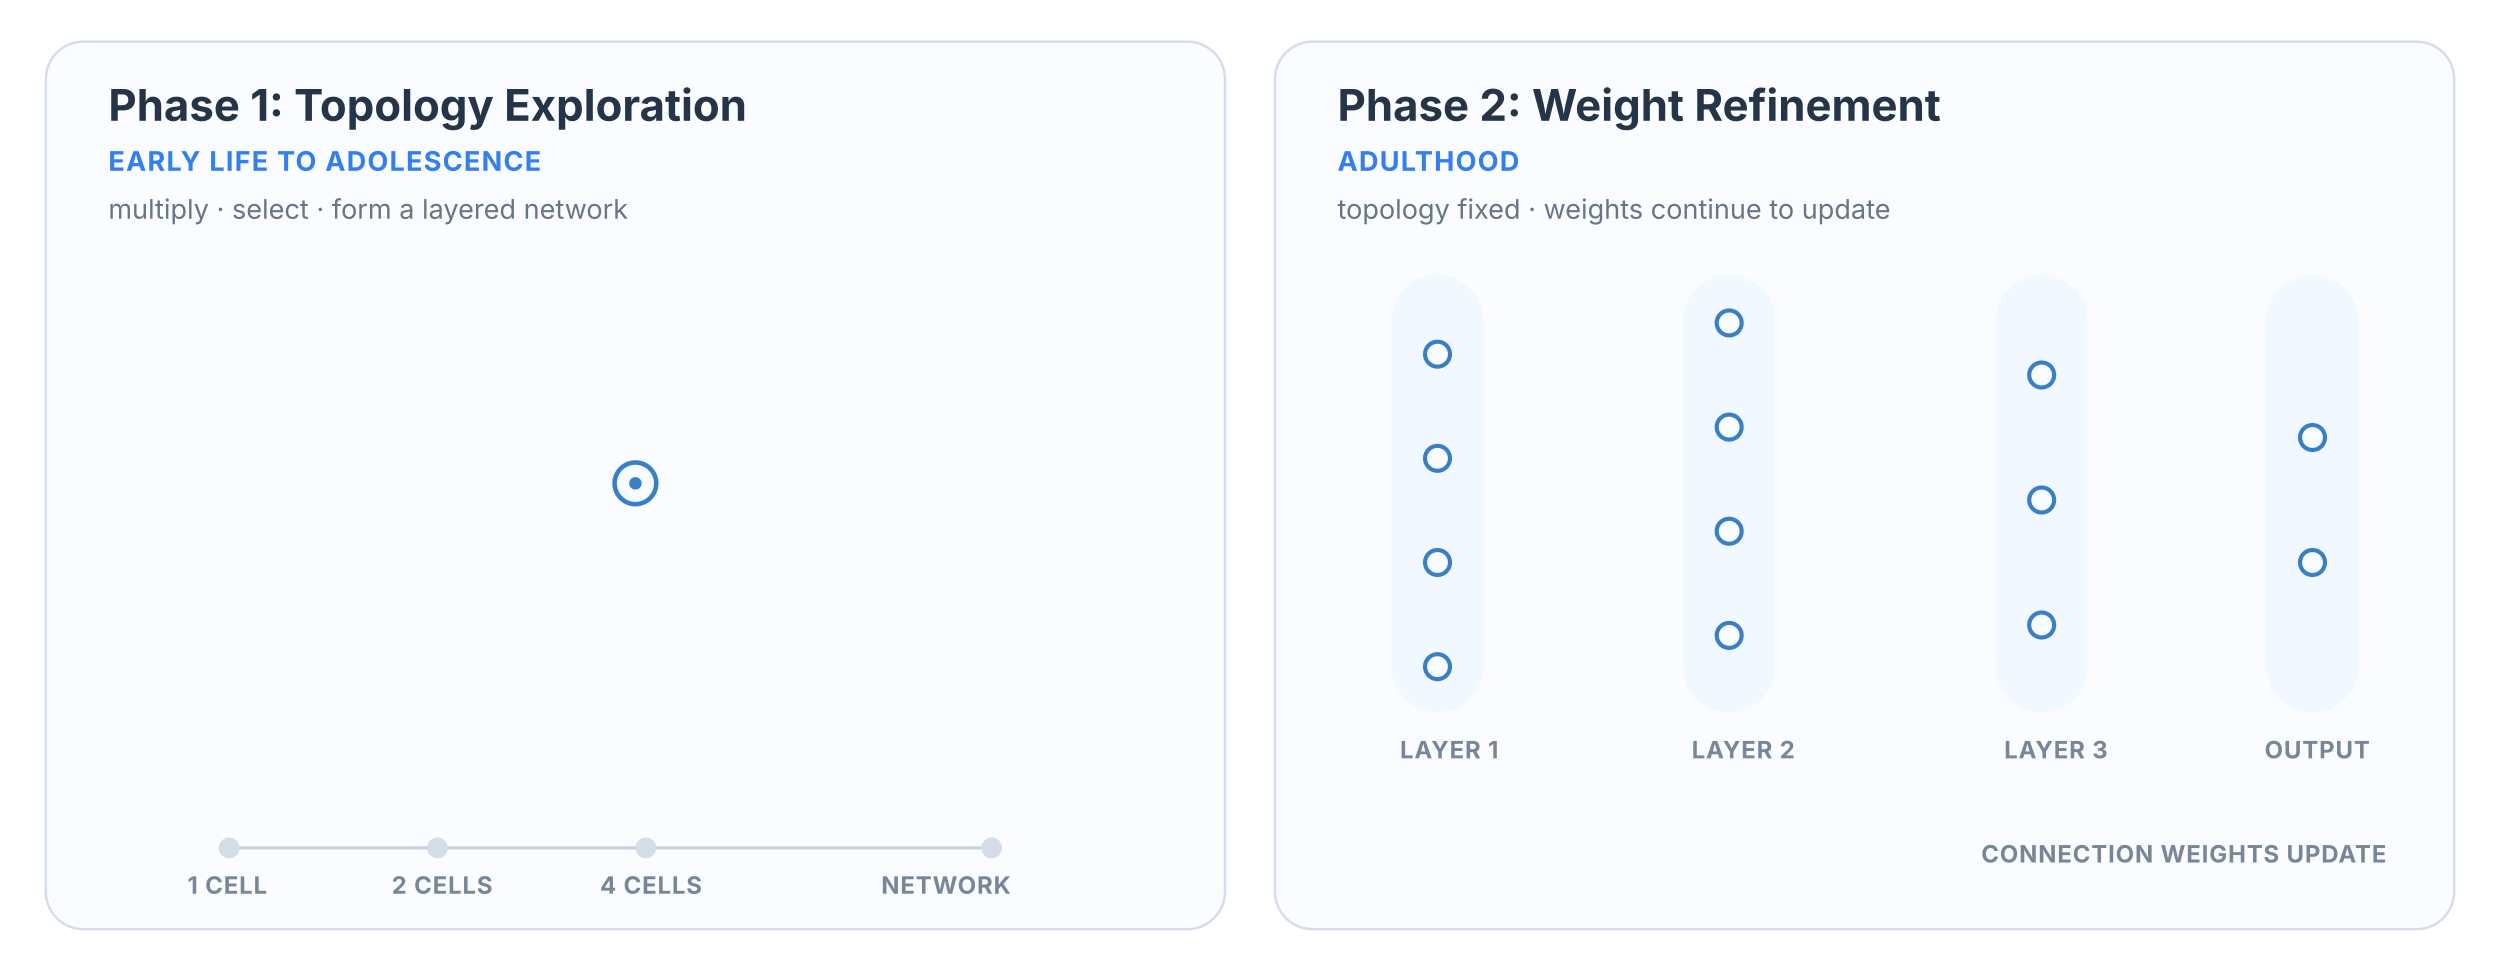
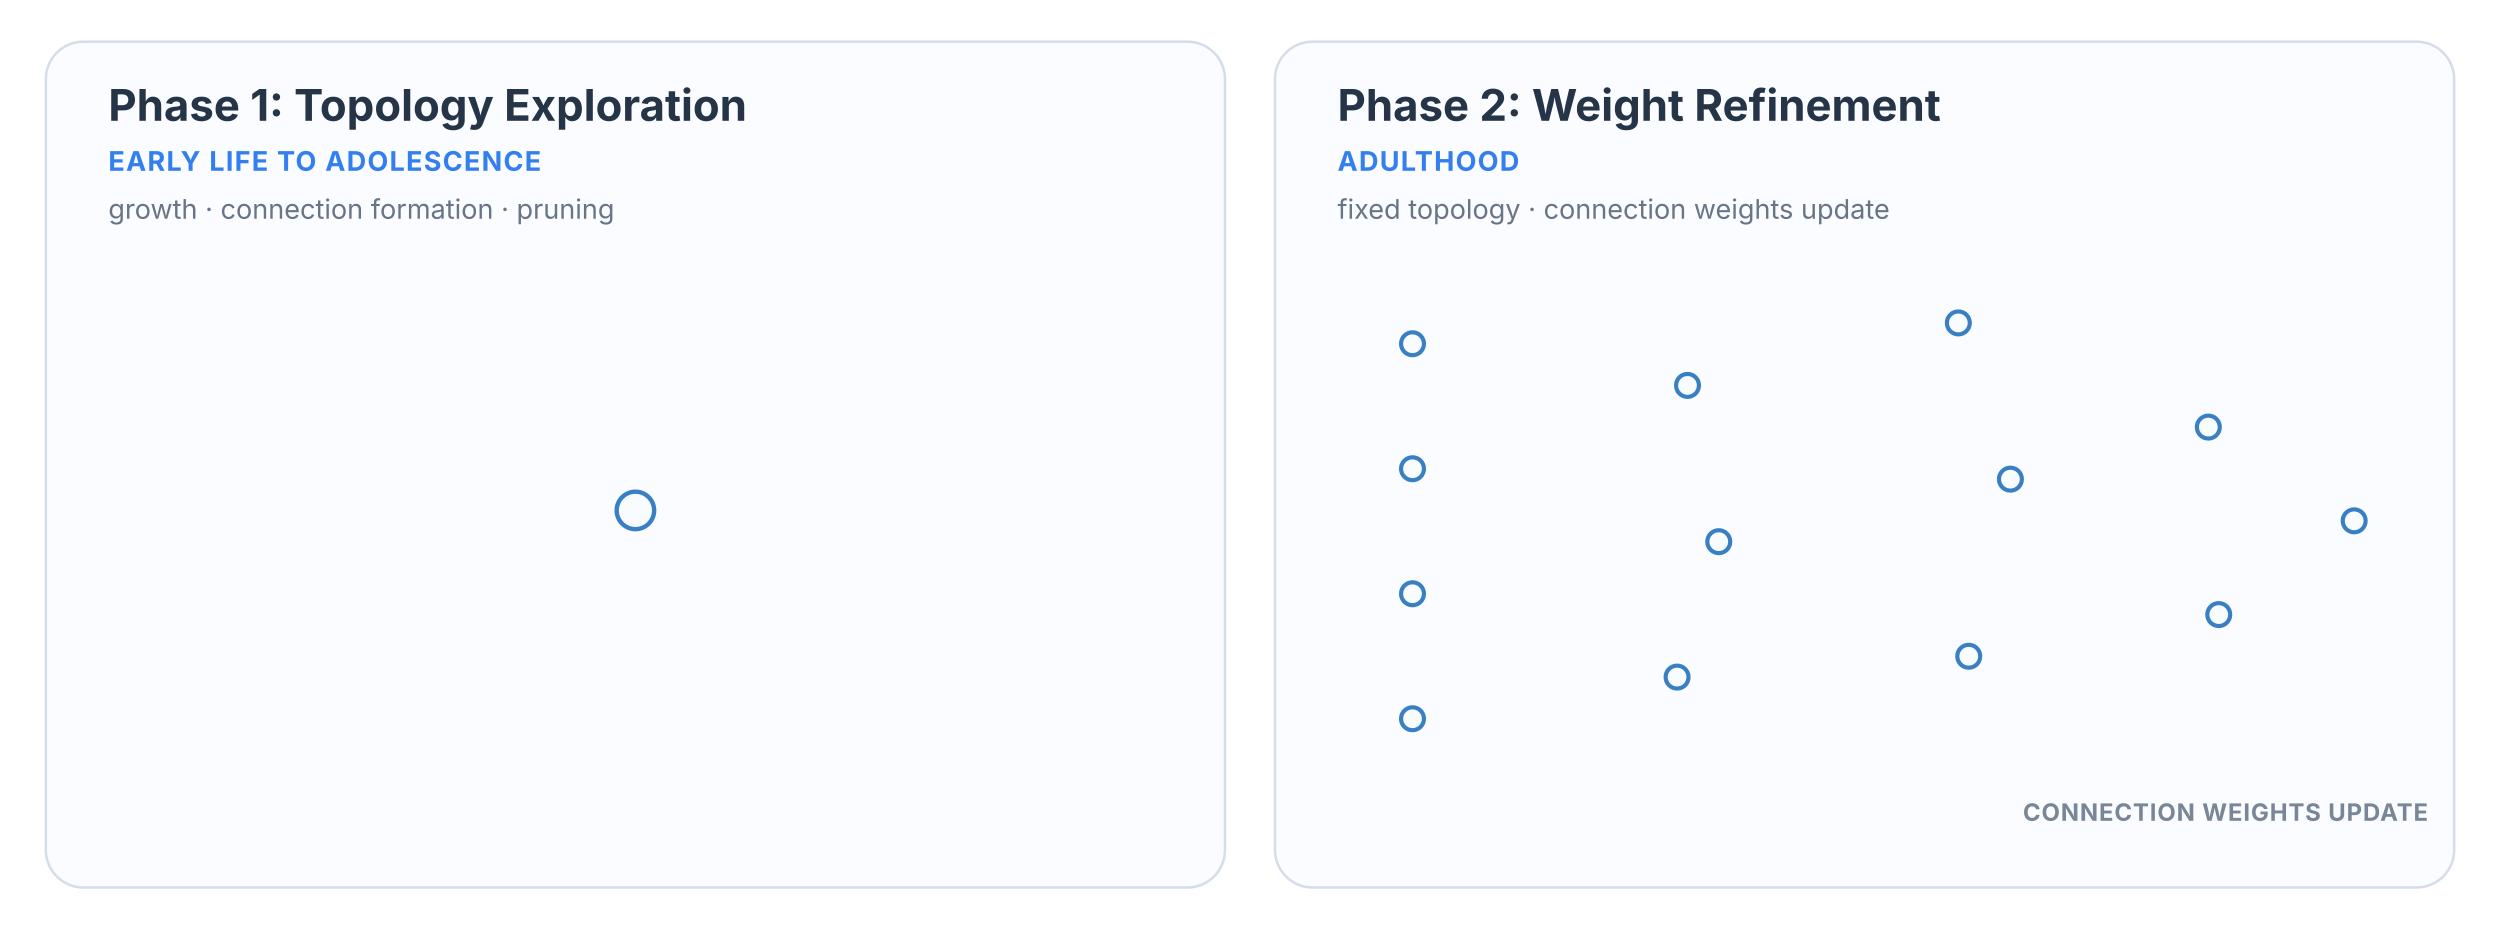
- <svg xmlns="http://www.w3.org/2000/svg" viewBox="0 0 1200 470" role="img" aria-labelledby="title desc">
+ <svg xmlns="http://www.w3.org/2000/svg" viewBox="0 0 1200 450" role="img" aria-labelledby="title desc">
  <style>
    text { font-family: Inter, ui-sans-serif, system-ui, -apple-system, BlinkMacSystemFont, "Segoe UI", sans-serif; }
-     .panel { fill:#f8fbff; fill-opacity:.72; stroke:#d4dde9; stroke-width:1.2; }
-     .phase-title { fill:#253447; font-size:21px; font-weight:750; }.period { fill:#347ff0; font-size:13px; font-weight:650; letter-spacing:.045em; }.explain { fill:#687587; font-size:13px; }
-     .layer-guide { fill:#dcecff; fill-opacity:.28; }.layer-label { fill:#788697; font-size:11.5px; font-weight:650; letter-spacing:.035em; }
-     .node { fill:#f9fcff; stroke:#397fc4; stroke-width:2.2; }.node-core { fill:#397fc4; }
-     .edge { stroke:#77a6cf; stroke-width:1.7; stroke-opacity:.58; stroke-linecap:round; }
-     .phase-one { animation:phaseOne 16s ease-in-out infinite; }.phase-two { animation:phaseTwo 16s ease-in-out infinite; }
-     .one { animation:one 16s ease-in-out infinite; }.two { opacity:0; animation:two 16s ease-in-out infinite; }.four { opacity:0; animation:four 16s ease-in-out infinite; }
-     .final-network { opacity:0; animation:finalNetwork 16s ease-in-out infinite; }.removed-node { opacity:0; transform-box:fill-box; transform-origin:center; animation:removed 16s ease-in-out infinite; }
-     .candidate-edge { stroke:#dd8078; stroke-width:1.7; stroke-dasharray:6 7; opacity:0; animation:candidate 16s ease-in-out infinite; }
-     .surviving-edge { stroke-dasharray:1; stroke-dashoffset:1; animation:connect 16s ease-in-out infinite; }
-     .timeline { stroke:#c7d1dd; stroke-width:1.5; }.timeline-dot { fill:#d4dde8; }.t1 { animation:t1 16s infinite; }.t2 { animation:t2 16s infinite; }.t4 { animation:t4 16s infinite; }.tn { animation:tn 16s infinite; }
-     .fixed { fill:none; stroke-linecap:round; }.w1 { animation:w1 16s ease-in-out infinite; }.w2 { animation:w2 16s ease-in-out infinite; }.w3 { animation:w3 16s ease-in-out infinite; }.w4 { animation:w4 16s ease-in-out infinite; }
-     @keyframes phaseOne { 0%,60%{opacity:1} 67%,100%{opacity:.4} } @keyframes phaseTwo { 0%,60%{opacity:.4} 67%,100%{opacity:1} }
-     @keyframes one { 0%,10%{opacity:1} 14%,100%{opacity:0} } @keyframes two { 0%,11%{opacity:0} 15%,24%{opacity:1} 28%,100%{opacity:0} } @keyframes four { 0%,25%{opacity:0} 29%,40%{opacity:1} 44%,100%{opacity:0} }
-     @keyframes finalNetwork { 0%,41%{opacity:0} 47%,100%{opacity:1} } @keyframes removed { 0%,42%{opacity:0;transform:scale(1)} 47%,54%{opacity:.78;transform:scale(1)} 61%,100%{opacity:0;transform:scale(.15)} }
-     @keyframes candidate { 0%,45%{opacity:0} 49%,56%{opacity:.75} 63%,100%{opacity:0} } @keyframes connect { 0%,47%{stroke-dashoffset:1;opacity:0} 62%,100%{stroke-dashoffset:0;opacity:.58} }
-     @keyframes t1 { 0%,11%{fill:#347ff0} 15%,100%{fill:#d4dde8} } @keyframes t2 { 0%,12%{fill:#d4dde8} 15%,25%{fill:#347ff0} 29%,100%{fill:#d4dde8} } @keyframes t4 { 0%,26%{fill:#d4dde8} 29%,41%{fill:#347ff0} 45%,100%{fill:#d4dde8} } @keyframes tn { 0%,42%{fill:#d4dde8} 47%,100%{fill:#347ff0} }
-     @keyframes w1 { 0%,63%{stroke:#9db3c6;stroke-width:1.8} 70%{stroke:#287b9a;stroke-width:5.4} 81%{stroke:#e0874d;stroke-width:2.3} 93%,100%{stroke:#287b9a;stroke-width:4.4} }
-     @keyframes w2 { 0%,63%{stroke:#9db3c6;stroke-width:1.8} 72%{stroke:#e0874d;stroke-width:3} 83%{stroke:#287b9a;stroke-width:5.6} 95%,100%{stroke:#7ca8ba;stroke-width:2.2} }
-     @keyframes w3 { 0%,63%{stroke:#9db3c6;stroke-width:1.8} 74%{stroke:#7ca8ba;stroke-width:1.5} 85%{stroke:#e0874d;stroke-width:4.8} 97%,100%{stroke:#287b9a;stroke-width:3.2} }
-     @keyframes w4 { 0%,63%{stroke:#9db3c6;stroke-width:1.8} 76%{stroke:#287b9a;stroke-width:3.4} 87%{stroke:#7ca8ba;stroke-width:1.3} 99%,100%{stroke:#e0874d;stroke-width:4.8} }
+     .panel { fill:#f8fbff; fill-opacity:.72; stroke:#d4dde9; stroke-width:1.2; }.phase-title { fill:#253447; font-size:21px; font-weight:750; }.period { fill:#347ff0; font-size:13px; font-weight:650; letter-spacing:.045em; }.explain { fill:#687587; font-size:13px; }
+     .node { fill:#f9fcff; stroke:#397fc4; stroke-width:2.1; }.edge { stroke:#77a6cf; stroke-width:1.7; stroke-opacity:.62; stroke-linecap:round; }
+     .phase-one { animation:phaseOne 18s ease-in-out infinite; }.phase-two { animation:phaseTwo 18s ease-in-out infinite; }
+     .one { animation:one 18s ease-in-out infinite; }.two { opacity:0; animation:two 18s ease-in-out infinite; }.four { opacity:0; animation:four 18s ease-in-out infinite; }.population { opacity:0; animation:population 18s ease-in-out infinite; }
+     .final-graph { opacity:0; animation:finalGraph 18s ease-in-out infinite; }.removed-node { opacity:0; transform-box:fill-box; transform-origin:center; animation:removed 18s ease-in-out infinite; }
+     .candidate-edge { stroke:#dd8078; stroke-width:1.8; stroke-dasharray:6 7; opacity:0; animation:candidate 18s ease-in-out infinite; }.surviving-edge { stroke-dasharray:1; stroke-dashoffset:1; animation:connect 18s ease-in-out infinite; }
+     .fixed { fill:none; stroke-linecap:round; }.w1 { animation:w1 18s ease-in-out infinite; }.w2 { animation:w2 18s ease-in-out infinite; }.w3 { animation:w3 18s ease-in-out infinite; }.w4 { animation:w4 18s ease-in-out infinite; }
+     .legend { fill:#788697; font-size:11.5px; font-weight:650; letter-spacing:.035em; }
+     @keyframes phaseOne { 0%,66%{opacity:1} 72%,100%{opacity:.4} } @keyframes phaseTwo { 0%,66%{opacity:.4} 72%,100%{opacity:1} }
+     @keyframes one { 0%,10%{opacity:1} 14%,100%{opacity:0} } @keyframes two { 0%,11%{opacity:0} 15%,24%{opacity:1} 28%,100%{opacity:0} } @keyframes four { 0%,25%{opacity:0} 29%,39%{opacity:1} 43%,100%{opacity:0} }
+     @keyframes population { 0%,40%{opacity:0} 44%,52%{opacity:1} 57%,100%{opacity:0} } @keyframes finalGraph { 0%,51%{opacity:0} 56%,100%{opacity:1} }
+     @keyframes removed { 0%,49%{opacity:0;transform:scale(1)} 54%,61%{opacity:.9;transform:scale(1)} 68%,100%{opacity:0;transform:scale(.12)} }
+     @keyframes candidate { 0%,49%{opacity:0} 54%,61%{opacity:.82} 68%,100%{opacity:0} } @keyframes connect { 0%,52%{stroke-dashoffset:1;opacity:0} 67%,100%{stroke-dashoffset:0;opacity:.62} }
+     @keyframes w1 { 0%,68%{stroke:#9db3c6;stroke-width:1.7} 75%{stroke:#287b9a;stroke-width:5.2} 84%{stroke:#e0874d;stroke-width:2.2} 94%,100%{stroke:#287b9a;stroke-width:4.2} }
+     @keyframes w2 { 0%,68%{stroke:#9db3c6;stroke-width:1.7} 77%{stroke:#e0874d;stroke-width:3} 86%{stroke:#287b9a;stroke-width:5.4} 96%,100%{stroke:#7ca8ba;stroke-width:2.1} }
+     @keyframes w3 { 0%,68%{stroke:#9db3c6;stroke-width:1.7} 79%{stroke:#7ca8ba;stroke-width:1.4} 88%{stroke:#e0874d;stroke-width:4.6} 98%,100%{stroke:#287b9a;stroke-width:3.1} }
+     @keyframes w4 { 0%,68%{stroke:#9db3c6;stroke-width:1.7} 81%{stroke:#287b9a;stroke-width:3.3} 90%{stroke:#7ca8ba;stroke-width:1.3} 99%,100%{stroke:#e0874d;stroke-width:4.6} }
    @media (prefers-reduced-motion:reduce) { * { animation-play-state:paused !important; } }
  </style>
-   <rect class="panel" x="22" y="20" width="566" height="426" rx="18" />
-   <rect class="panel" x="612" y="20" width="566" height="426" rx="18" />
+   <rect class="panel" x="22" y="20" width="566" height="406" rx="18" />
+   <rect class="panel" x="612" y="20" width="566" height="406" rx="18" />
  <g class="phase-one">
    <text class="phase-title" x="52" y="58">Phase 1: Topology Exploration</text>
    <text class="period" x="52" y="82">EARLY LIFE TO ADOLESCENCE</text>
-     <text class="explain" x="52" y="105">multiply · select · form a layered network</text>
+     <text class="explain" x="52" y="105">growth · connection formation · pruning</text>
    <g class="one">
-       <circle class="node" cx="305" cy="232" r="10" />
-       <circle class="node-core" cx="305" cy="232" r="3" />
+       <circle class="node" cx="305" cy="245" r="9" />
    </g>
    <g class="two">
-       <circle class="node" cx="305" cy="205" r="9" />
-       <circle class="node-core" cx="305" cy="205" r="2.7" />
-       <circle class="node" cx="305" cy="259" r="9" />
-       <circle class="node-core" cx="305" cy="259" r="2.7" />
+       <circle class="node" cx="277" cy="245" r="8" />
+       <circle class="node" cx="333" cy="245" r="8" />
    </g>
    <g class="four">
-       <circle class="node" cx="280" cy="204" r="8" />
-       <circle class="node-core" cx="280" cy="204" r="2.4" />
-       <circle class="node" cx="330" cy="204" r="8" />
-       <circle class="node-core" cx="330" cy="204" r="2.4" />
-       <circle class="node" cx="280" cy="260" r="8" />
-       <circle class="node-core" cx="280" cy="260" r="2.4" />
-       <circle class="node" cx="330" cy="260" r="8" />
-       <circle class="node-core" cx="330" cy="260" r="2.4" />
+       <circle class="node" cx="305" cy="202" r="7" />
+       <circle class="node" cx="262" cy="245" r="7" />
+       <circle class="node" cx="348" cy="245" r="7" />
+       <circle class="node" cx="305" cy="288" r="7" />
    </g>
-     <g class="final-network">
-       <rect class="layer-guide" x="78" y="132" width="44" height="210" rx="22" />
-       <rect class="layer-guide" x="218" y="132" width="44" height="210" rx="22" />
-       <rect class="layer-guide" x="368" y="132" width="44" height="210" rx="22" />
-       <rect class="layer-guide" x="498" y="132" width="44" height="210" rx="22" />
+     <g class="population" fill="#f9fcff" stroke="#397fc4" stroke-width="2">
+       <circle cx="118" cy="185" r="6" />
+       <circle cx="185" cy="300" r="6" />
+       <circle cx="220" cy="155" r="6" />
+       <circle cx="275" cy="245" r="6" />
+       <circle cx="340" cy="170" r="6" />
+       <circle cx="375" cy="305" r="6" />
+       <circle cx="455" cy="205" r="6" />
+       <circle cx="500" cy="290" r="6" />
+       <circle cx="135" cy="335" r="6" />
+       <circle cx="285" cy="340" r="6" />
+       <circle cx="425" cy="145" r="6" />
+       <circle cx="515" cy="155" r="6" />
+     </g>
+     <g class="final-graph">
      <g class="surviving-edge edge">
-         <line x1="100" y1="170" x2="240" y2="155" />
-         <line x1="100" y1="170" x2="240" y2="205" />
-         <line x1="100" y1="220" x2="240" y2="205" />
-         <line x1="100" y1="220" x2="240" y2="255" />
-         <line x1="100" y1="270" x2="240" y2="255" />
-         <line x1="100" y1="270" x2="240" y2="305" />
-         <line x1="100" y1="320" x2="240" y2="305" />
-         <line x1="240" y1="155" x2="390" y2="180" />
-         <line x1="240" y1="205" x2="390" y2="180" />
-         <line x1="240" y1="205" x2="390" y2="240" />
-         <line x1="240" y1="255" x2="390" y2="240" />
-         <line x1="240" y1="255" x2="390" y2="300" />
-         <line x1="240" y1="305" x2="390" y2="300" />
-         <line x1="390" y1="180" x2="520" y2="210" />
-         <line x1="390" y1="240" x2="520" y2="210" />
-         <line x1="390" y1="240" x2="520" y2="270" />
-         <line x1="390" y1="300" x2="520" y2="270" />
+         <line x1="88" y1="165" x2="220" y2="185" />
+         <line x1="88" y1="225" x2="220" y2="185" />
+         <line x1="88" y1="225" x2="235" y2="260" />
+         <line x1="88" y1="285" x2="235" y2="260" />
+         <line x1="88" y1="345" x2="215" y2="325" />
+         <line x1="220" y1="185" x2="350" y2="155" />
+         <line x1="220" y1="185" x2="375" y2="230" />
+         <line x1="235" y1="260" x2="375" y2="230" />
+         <line x1="235" y1="260" x2="355" y2="315" />
+         <line x1="215" y1="325" x2="355" y2="315" />
+         <line x1="350" y1="155" x2="470" y2="205" />
+         <line x1="375" y1="230" x2="470" y2="205" />
+         <line x1="375" y1="230" x2="475" y2="295" />
+         <line x1="355" y1="315" x2="475" y2="295" />
+         <line x1="470" y1="205" x2="540" y2="250" />
+         <line x1="475" y1="295" x2="540" y2="250" />
      </g>
      <g class="candidate-edge">
-         <line x1="100" y1="170" x2="240" y2="340" />
-         <line x1="100" y1="320" x2="240" y2="340" />
-         <line x1="240" y1="155" x2="390" y2="140" />
-         <line x1="390" y1="140" x2="520" y2="270" />
+         <line x1="88" y1="165" x2="210" y2="145" />
+         <line x1="88" y1="285" x2="210" y2="145" />
+         <line x1="88" y1="345" x2="330" y2="355" />
+         <line x1="220" y1="185" x2="330" y2="355" />
+         <line x1="235" y1="260" x2="455" y2="145" />
+         <line x1="210" y1="145" x2="455" y2="145" />
+         <line x1="330" y1="355" x2="475" y2="295" />
+         <line x1="455" y1="145" x2="540" y2="250" />
      </g>
      <g fill="#f9fcff" stroke="#397fc4" stroke-width="2">
-         <circle cx="100" cy="170" r="6" />
-         <circle cx="100" cy="220" r="6" />
-         <circle cx="100" cy="270" r="6" />
-         <circle cx="100" cy="320" r="6" />
-         <circle cx="240" cy="155" r="6" />
-         <circle cx="240" cy="205" r="6" />
-         <circle cx="240" cy="255" r="6" />
-         <circle cx="240" cy="305" r="6" />
-         <circle cx="390" cy="180" r="6" />
-         <circle cx="390" cy="240" r="6" />
-         <circle cx="390" cy="300" r="6" />
-         <circle cx="520" cy="210" r="6" />
-         <circle cx="520" cy="270" r="6" />
+         <circle cx="88" cy="165" r="5.5" />
+         <circle cx="88" cy="225" r="5.5" />
+         <circle cx="88" cy="285" r="5.5" />
+         <circle cx="88" cy="345" r="5.5" />
+         <circle cx="220" cy="185" r="5.5" />
+         <circle cx="235" cy="260" r="5.5" />
+         <circle cx="215" cy="325" r="5.5" />
+         <circle cx="350" cy="155" r="5.5" />
+         <circle cx="375" cy="230" r="5.5" />
+         <circle cx="355" cy="315" r="5.5" />
+         <circle cx="470" cy="205" r="5.5" />
+         <circle cx="475" cy="295" r="5.5" />
+         <circle cx="540" cy="250" r="5.5" />
      </g>
      <g class="removed-node" fill="#fff5f2" stroke="#d97b70" stroke-width="2">
-         <circle cx="240" cy="340" r="6" />
-         <circle cx="390" cy="140" r="6" />
+         <circle cx="210" cy="145" r="5.5" />
+         <circle cx="330" cy="355" r="5.5" />
+         <circle cx="455" cy="145" r="5.5" />
      </g>
-       <text class="layer-label" x="82" y="364">LAYER 1</text>
-       <text class="layer-label" x="222" y="364">LAYER 2</text>
-       <text class="layer-label" x="372" y="364">LAYER 3</text>
-       <text class="layer-label" x="497" y="364">OUTPUT</text>
    </g>
-     <line class="timeline" x1="110" y1="407" x2="476" y2="407" />
-     <circle class="timeline-dot t1" cx="110" cy="407" r="5" />
-     <circle class="timeline-dot t2" cx="210" cy="407" r="5" />
-     <circle class="timeline-dot t4" cx="310" cy="407" r="5" />
-     <circle class="timeline-dot tn" cx="476" cy="407" r="5" />
-     <text class="layer-label" x="90" y="429">1 CELL</text>
-     <text class="layer-label" x="188" y="429">2 CELLS</text>
-     <text class="layer-label" x="288" y="429">4 CELLS</text>
-     <text class="layer-label" x="423" y="429">NETWORK</text>
  </g>
  <g class="phase-two">
    <text class="phase-title" x="642" y="58">Phase 2: Weight Refinement</text>
    <text class="period" x="642" y="82">ADULTHOOD</text>
-     <text class="explain" x="642" y="105">topology fixed · weights continue to update</text>
-     <rect class="layer-guide" x="668" y="132" width="44" height="210" rx="22" />
-     <rect class="layer-guide" x="808" y="132" width="44" height="210" rx="22" />
-     <rect class="layer-guide" x="958" y="132" width="44" height="210" rx="22" />
-     <rect class="layer-guide" x="1088" y="132" width="44" height="210" rx="22" />
+     <text class="explain" x="642" y="105">fixed topology · connection weights update</text>
    <g>
      <g class="fixed w1">
-         <line x1="690" y1="170" x2="830" y2="155" />
-         <line x1="690" y1="220" x2="830" y2="205" />
-         <line x1="690" y1="270" x2="830" y2="255" />
-         <line x1="690" y1="320" x2="830" y2="305" />
+         <line x1="678" y1="165" x2="810" y2="185" />
+         <line x1="678" y1="225" x2="810" y2="185" />
+         <line x1="678" y1="225" x2="825" y2="260" />
+         <line x1="678" y1="285" x2="825" y2="260" />
      </g>
      <g class="fixed w2">
-         <line x1="690" y1="170" x2="830" y2="205" />
-         <line x1="690" y1="220" x2="830" y2="255" />
-         <line x1="690" y1="270" x2="830" y2="305" />
+         <line x1="678" y1="345" x2="805" y2="325" />
+         <line x1="810" y1="185" x2="940" y2="155" />
+         <line x1="810" y1="185" x2="965" y2="230" />
+         <line x1="825" y1="260" x2="965" y2="230" />
      </g>
      <g class="fixed w3">
-         <line x1="830" y1="155" x2="980" y2="180" />
-         <line x1="830" y1="205" x2="980" y2="180" />
-         <line x1="830" y1="205" x2="980" y2="240" />
-         <line x1="830" y1="255" x2="980" y2="240" />
-         <line x1="830" y1="255" x2="980" y2="300" />
-         <line x1="830" y1="305" x2="980" y2="300" />
+         <line x1="825" y1="260" x2="945" y2="315" />
+         <line x1="805" y1="325" x2="945" y2="315" />
+         <line x1="940" y1="155" x2="1060" y2="205" />
+         <line x1="965" y1="230" x2="1060" y2="205" />
      </g>
      <g class="fixed w4">
-         <line x1="980" y1="180" x2="1110" y2="210" />
-         <line x1="980" y1="240" x2="1110" y2="210" />
-         <line x1="980" y1="240" x2="1110" y2="270" />
-         <line x1="980" y1="300" x2="1110" y2="270" />
+         <line x1="965" y1="230" x2="1065" y2="295" />
+         <line x1="945" y1="315" x2="1065" y2="295" />
+         <line x1="1060" y1="205" x2="1130" y2="250" />
+         <line x1="1065" y1="295" x2="1130" y2="250" />
      </g>
    </g>
    <g fill="#f9fcff" stroke="#397fc4" stroke-width="2">
-       <circle cx="690" cy="170" r="6" />
-       <circle cx="690" cy="220" r="6" />
-       <circle cx="690" cy="270" r="6" />
-       <circle cx="690" cy="320" r="6" />
-       <circle cx="830" cy="155" r="6" />
-       <circle cx="830" cy="205" r="6" />
-       <circle cx="830" cy="255" r="6" />
-       <circle cx="830" cy="305" r="6" />
-       <circle cx="980" cy="180" r="6" />
-       <circle cx="980" cy="240" r="6" />
-       <circle cx="980" cy="300" r="6" />
-       <circle cx="1110" cy="210" r="6" />
-       <circle cx="1110" cy="270" r="6" />
+       <circle cx="678" cy="165" r="5.5" />
+       <circle cx="678" cy="225" r="5.5" />
+       <circle cx="678" cy="285" r="5.5" />
+       <circle cx="678" cy="345" r="5.5" />
+       <circle cx="810" cy="185" r="5.5" />
+       <circle cx="825" cy="260" r="5.5" />
+       <circle cx="805" cy="325" r="5.5" />
+       <circle cx="940" cy="155" r="5.5" />
+       <circle cx="965" cy="230" r="5.5" />
+       <circle cx="945" cy="315" r="5.5" />
+       <circle cx="1060" cy="205" r="5.5" />
+       <circle cx="1065" cy="295" r="5.5" />
+       <circle cx="1130" cy="250" r="5.5" />
    </g>
-     <text class="layer-label" x="672" y="364">LAYER 1</text>
-     <text class="layer-label" x="812" y="364">LAYER 2</text>
-     <text class="layer-label" x="962" y="364">LAYER 3</text>
-     <text class="layer-label" x="1087" y="364">OUTPUT</text>
-     <g transform="translate(770 410)">
+     <g transform="translate(790 390)">
      <path class="fixed w1" d="M0 0h44" />
      <path class="fixed w2" d="M59 0h44" />
      <path class="fixed w3" d="M118 0h44" />
-       <text class="layer-label" x="181" y="4">CONNECTION WEIGHTS UPDATE</text>
+       <text class="legend" x="181" y="4">CONNECTION WEIGHTS UPDATE</text>
    </g>
  </g>
</svg>
